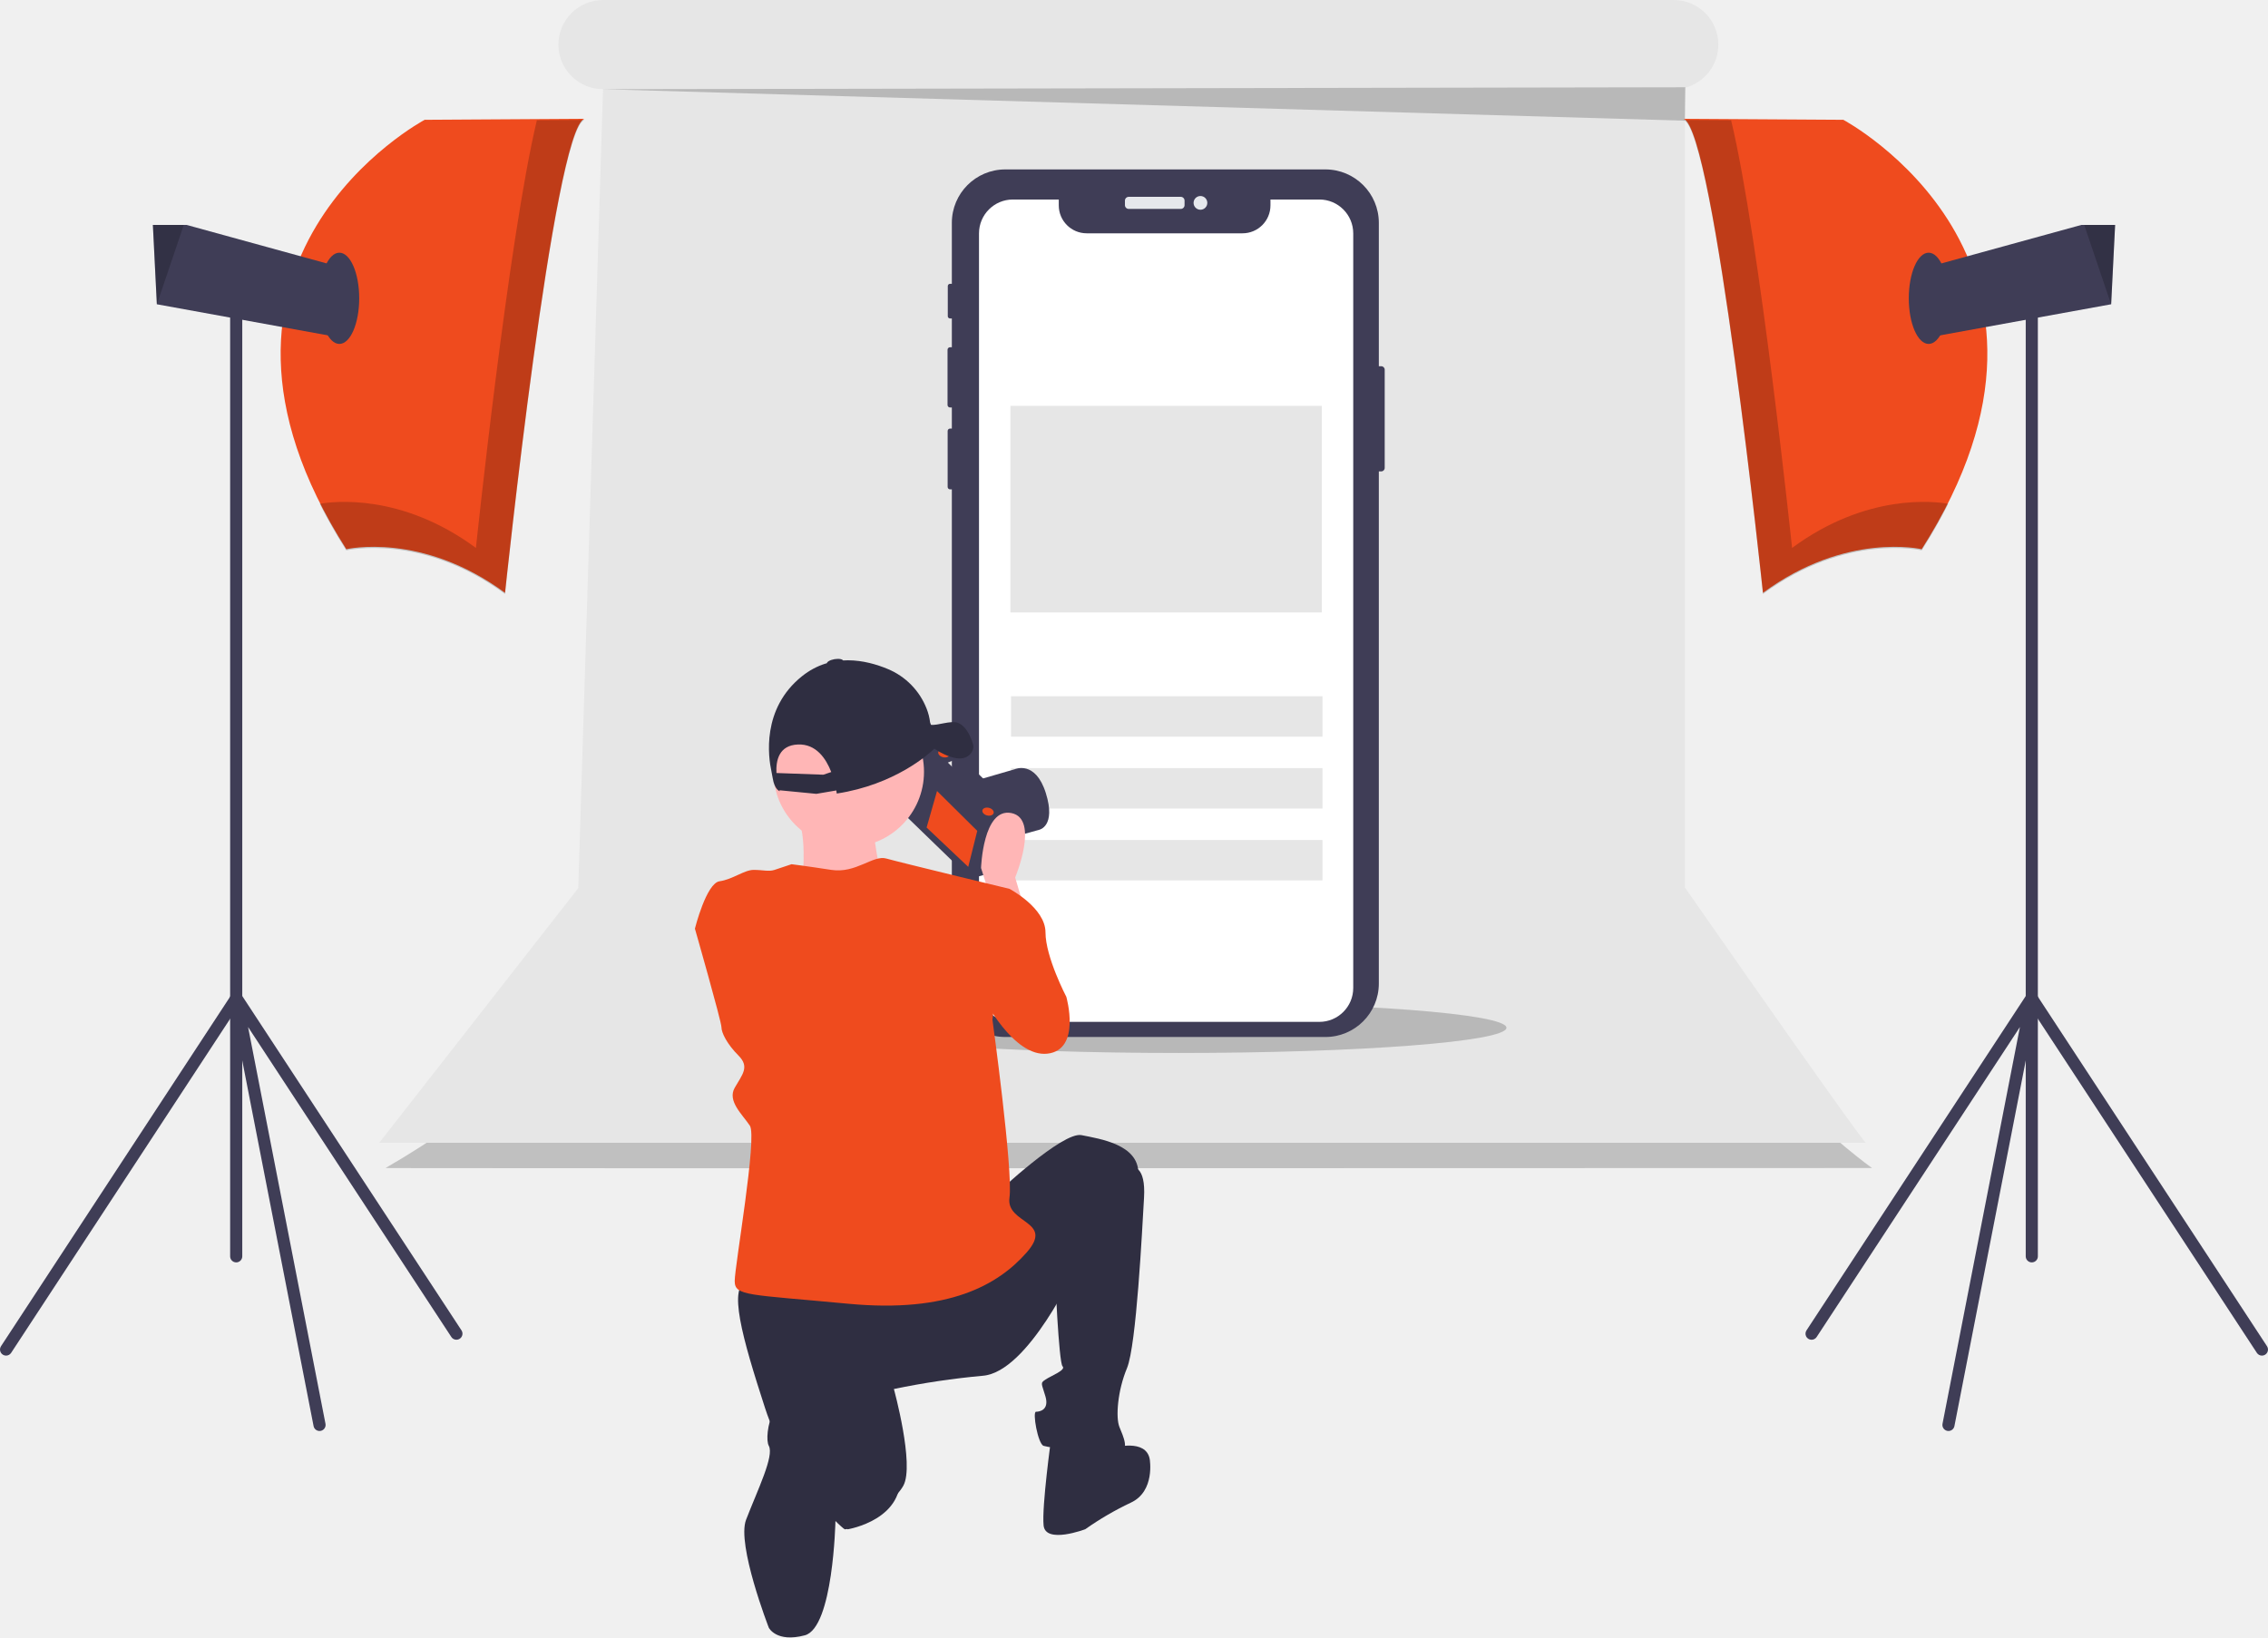
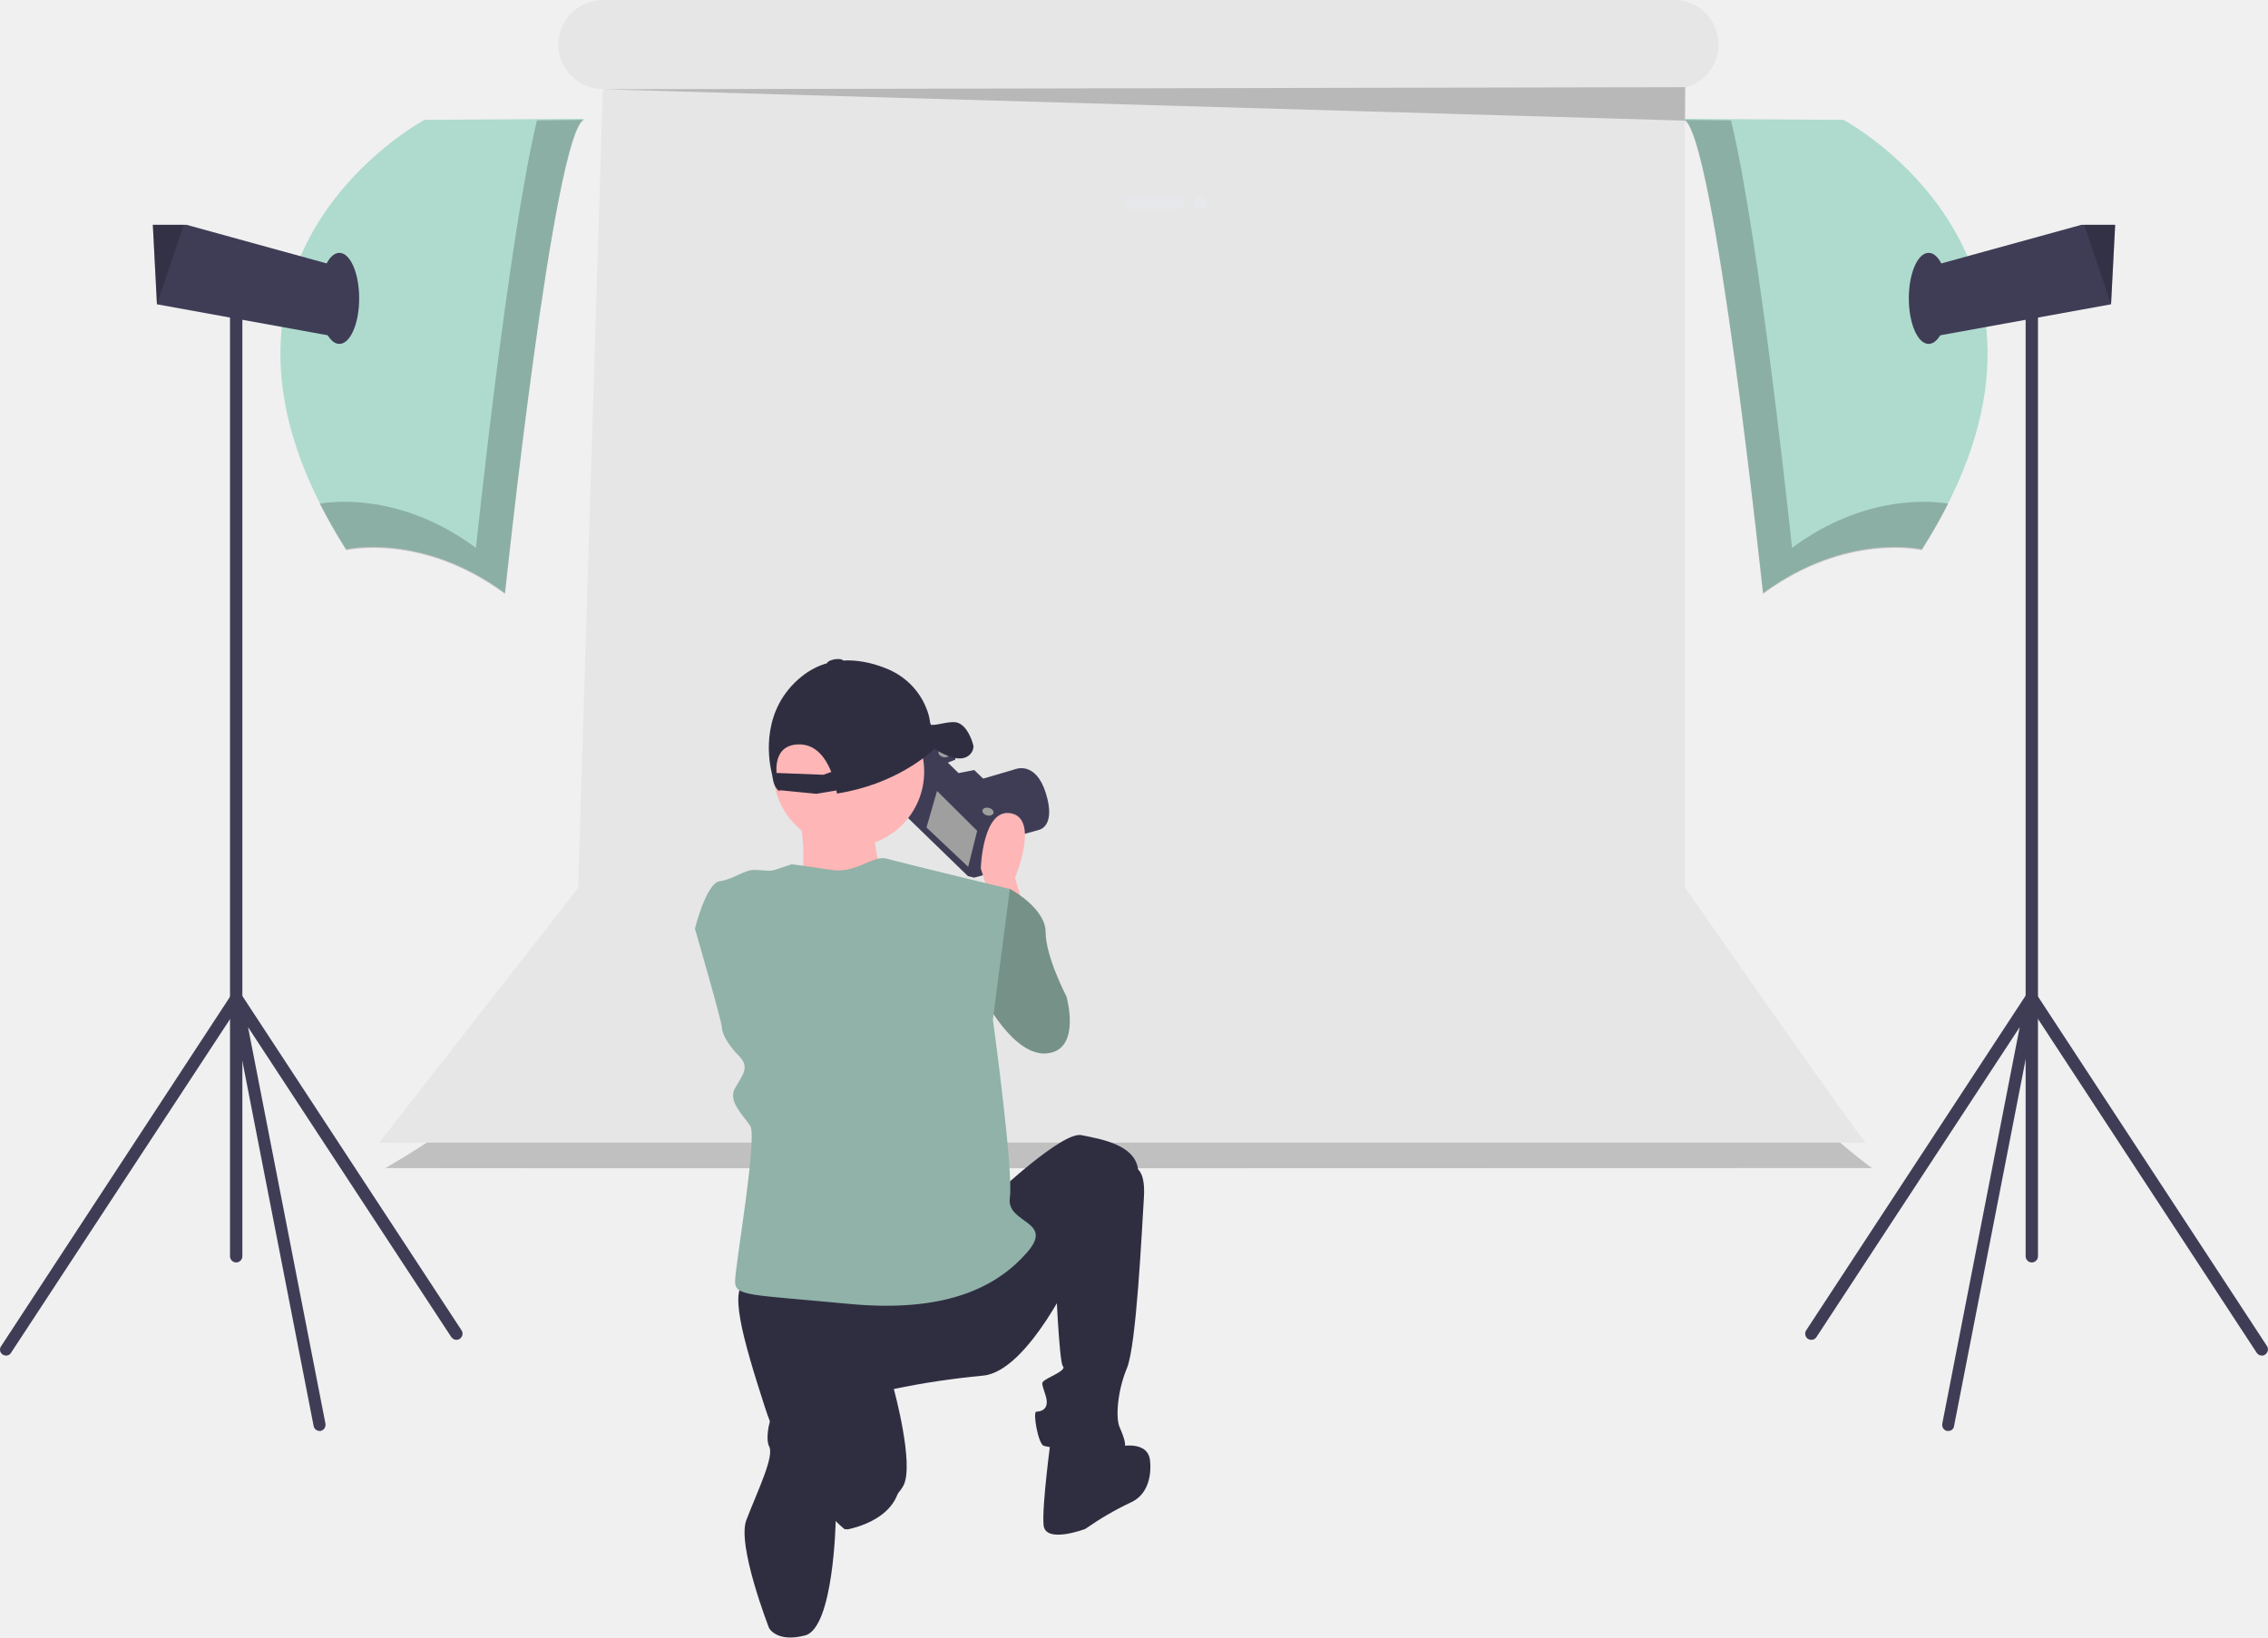
- <svg xmlns="http://www.w3.org/2000/svg" data-name="Layer 1" width="881.5" height="636.573" viewBox="0 0 881.5 636.573">
-   <path d="M386.169,503.174s1.85,36.996-77.075,82.625c0,0-.094.202,577.756,0,0,0-65.976-46.862-70.293-99.273" transform="translate(-159.2499 -131.7137)" opacity="0.2" />
-   <path d="M814.114,476.725V165.844a17.346,17.346,0,0,0,12.998-16.791v0a17.339,17.339,0,0,0-17.339-17.339H393.63a17.339,17.339,0,0,0-17.339,17.339v0a17.339,17.339,0,0,0,17.339,17.339h.004L384,477l-77.35,98.998s-.65.002,577.756,0C884.407,575.998,884,577,814.114,476.725Z" transform="translate(-159.2499 -131.7137)" fill="#e6e6e6" />
-   <ellipse cx="458.101" cy="399.557" rx="127.406" ry="9.8" opacity="0.2" />
-   <polygon points="234.38 34.679 654.864 46.925 655.046 33.925 234.38 34.679" opacity="0.2" />
-   <path d="M697.44,275.419V313.641a1.336,1.336,0,0,1-1.333,1.333h-.949V514.085A20.776,20.776,0,0,1,674.384,534.86H549.971A20.772,20.772,0,0,1,529.201,514.085V321.957h-.687a.941.941,0,0,1-.943-.937V299.267a.943.943,0,0,1,.943-.943h.687v-8.194h-.693a.987.987,0,0,1-.983-.989V267.685a.986.986,0,0,1,.983-.983h.693V255.517h-.704a.872.872,0,0,1-.873-.873V242.935a.877.877,0,0,1,.873-.879h.704V218.348a20.77,20.77,0,0,1,20.77-20.77H674.384a20.775,20.775,0,0,1,20.775,20.77v55.738h.949A1.336,1.336,0,0,1,697.44,275.419Z" transform="translate(-159.2499 -131.7137)" fill="#3f3d56" />
-   <rect x="437.226" y="76.518" width="23.175" height="4.706" rx="1.479" fill="#e6e8ec" />
-   <circle cx="466.574" cy="78.871" r="2.669" fill="#e6e8ec" />
-   <path d="M685.211,222.456V515.807a13.181,13.181,0,0,1-13.181,13.175H552.936a13.158,13.158,0,0,1-13.181-13.175v-293.351a13.18,13.18,0,0,1,13.181-13.181h17.825v2.287a10.853,10.853,0,0,0,10.853,10.853h60.569a10.853,10.853,0,0,0,10.853-10.853v-2.287H672.03A13.177,13.177,0,0,1,685.211,222.456Z" transform="translate(-159.2499 -131.7137)" fill="#fff" />
-   <rect x="392.954" y="270.684" width="121.044" height="15.712" fill="#e6e6e6" />
-   <rect x="392.954" y="298.617" width="121.044" height="15.712" fill="#e6e6e6" />
-   <rect x="392.954" y="326.551" width="121.044" height="15.712" fill="#e6e6e6" />
-   <rect x="392.711" y="157.788" width="121.044" height="80.308" fill="#e6e6e6" />
-   <path d="M386.384,177.901l-62.074.386S222.139,232.649,293.851,345.23c0,0,29.302-6.94,61.688,16.964C355.54,362.195,374.432,182.142,386.384,177.901Z" transform="translate(-159.2499 -131.7137)" fill="#ef4b1e" />
-   <path d="M367.919,178.464c-11.121,46.454-23.693,166.266-23.693,166.266-28.935-21.357-55.389-18.095-60.703-17.157a205.628,205.628,0,0,0,10.328,18.106s29.302-6.94,61.688,16.964c0,0,18.892-180.053,30.844-184.294Z" transform="translate(-159.2499 -131.7137)" opacity="0.2" />
-   <polygon points="134.216 104.405 128.818 130.623 60.984 118.293 60.961 118.285 59.419 87.441 72.528 87.441 134.216 104.405" fill="#3f3d56" />
-   <polygon points="71.433 87.441 60.984 118.293 60.961 118.285 59.419 87.441 71.433 87.441" opacity="0.2" />
-   <ellipse cx="131.903" cy="115.972" rx="7.711" ry="17.735" fill="#3f3d56" />
-   <path d="M251.055,622.486a2.357,2.357,0,0,1-2.357-2.357v-372.443a2.357,2.357,0,1,1,4.714,0v372.443A2.357,2.357,0,0,1,251.055,622.486Z" transform="translate(-159.2499 -131.7137)" fill="#3f3d56" />
-   <path d="M283.439,688.03a2.357,2.357,0,0,1-2.31-1.906L248.742,520.096a2.357,2.357,0,0,1,4.284-1.744L338.619,648.909a2.357,2.357,0,0,1-3.942,2.585l-79.009-120.515L285.755,685.222a2.357,2.357,0,0,1-1.862,2.765A2.39,2.39,0,0,1,283.439,688.03Z" transform="translate(-159.2499 -131.7137)" fill="#3f3d56" />
-   <path d="M161.605,658.727a2.357,2.357,0,0,1-1.969-3.649l89.448-136.485a2.357,2.357,0,0,1,3.942,2.583l-89.448,136.485A2.354,2.354,0,0,1,161.605,658.727Z" transform="translate(-159.2499 -131.7137)" fill="#3f3d56" />
-   <path d="M813.616,177.901l62.074.386S977.861,232.649,906.149,345.23c0,0-29.302-6.94-61.688,16.964C844.46,362.195,825.568,182.142,813.616,177.901Z" transform="translate(-159.2499 -131.7137)" fill="#ef4b1e" />
-   <path d="M832.081,178.464c11.121,46.454,23.693,166.266,23.693,166.266,28.935-21.357,55.389-18.095,60.703-17.157a205.628,205.628,0,0,1-10.328,18.106s-29.302-6.94-61.688,16.964c0,0-18.892-180.053-30.844-184.294Z" transform="translate(-159.2499 -131.7137)" opacity="0.2" />
-   <polygon points="747.284 104.405 752.682 130.623 820.516 118.293 820.539 118.285 822.081 87.441 808.973 87.441 747.284 104.405" fill="#3f3d56" />
-   <polygon points="810.067 87.441 820.516 118.293 820.539 118.285 822.081 87.441 810.067 87.441" opacity="0.2" />
-   <ellipse cx="749.598" cy="115.972" rx="7.711" ry="17.735" fill="#3f3d56" />
-   <path d="M948.945,622.486a2.357,2.357,0,0,1-2.357-2.357v-372.443a2.357,2.357,0,1,1,4.714,0v372.443A2.357,2.357,0,0,1,948.945,622.486Z" transform="translate(-159.2499 -131.7137)" fill="#3f3d56" />
-   <path d="M916.562,688.03a2.382,2.382,0,0,1-.454-.043,2.358,2.358,0,0,1-1.863-2.765l30.087-154.243-79.008,120.516a2.357,2.357,0,1,1-3.942-2.585l85.592-130.557a2.357,2.357,0,0,1,4.285,1.744l-32.386,166.028A2.358,2.358,0,0,1,916.562,688.03Z" transform="translate(-159.2499 -131.7137)" fill="#3f3d56" />
-   <path d="M1038.395,658.727a2.353,2.353,0,0,1-1.973-1.065l-89.448-136.485a2.357,2.357,0,0,1,3.942-2.583l89.448,136.485a2.357,2.357,0,0,1-1.969,3.649Z" transform="translate(-159.2499 -131.7137)" fill="#3f3d56" />
-   <path d="M546.277,459.002l16.887-4.702s6.615-1.32,2.573-14.239-12.058-9.303-12.058-9.303l-14.981,4.352-5.915,1.827,8.322,11.675.698,7.782Z" transform="translate(-159.2499 -131.7137)" fill="#3f3d56" />
-   <polygon points="354.396 293.155 349.098 314.319 376.245 340.629 378.579 341.214 384.805 339.465 390.104 318.302 384.737 312.658 390.223 311.221 378.516 299.856 372.407 301.138 367.507 296.273 370.814 294.951 371.126 293.706 367.12 290.553 354.396 293.155" fill="#3f3d56" />
-   <polygon points="379.831 323.006 376.324 337.011 360.144 321.715 364.196 307.515 379.831 323.006" fill="#ef4b1e" />
-   <polygon points="354.396 293.155 353.653 296.123 380.648 322.384 382.982 322.968 389.014 321.336 389.346 321.329 390.104 318.302 384.737 312.658 390.223 311.221 378.516 299.856 372.407 301.138 367.507 296.273 370.814 294.951 371.126 293.706 367.12 290.553 354.396 293.155" fill="none" stroke="#3f3d56" stroke-miterlimit="10" />
-   <ellipse cx="526.116" cy="424.601" rx="1.524" ry="2.246" transform="translate(-172.8035 700.123) rotate(-75.94348)" fill="#ef4b1e" />
-   <ellipse cx="543.266" cy="447.251" rx="1.524" ry="2.246" transform="translate(-181.7906 733.9081) rotate(-75.94348)" fill="#ef4b1e" />
-   <path d="M557.497,485.366l-3.683-12.521s9.575-22.833-1.473-25.042-11.785,21.36-11.785,21.36l4.419,13.994Z" transform="translate(-159.2499 -131.7137)" fill="#ffb6b6" />
-   <circle cx="329.873" cy="300.049" r="29.257" fill="#ffb6b6" />
-   <path d="M498.588,452.415s1.721,21.513,6.024,23.234S458.144,489.417,458.144,489.417l12.908-14.629s2.582-22.373-3.442-27.536Z" transform="translate(-159.2499 -131.7137)" fill="#ffb6b6" />
-   <path d="M539.82,478.737l11.785-1.473s13.994,7.365,13.994,16.94,8.102,25.042,8.102,25.042,5.892,20.623-7.365,22.096-25.042-22.096-25.042-22.096Z" transform="translate(-159.2499 -131.7137)" fill="#ef4b1e" />
-   <path d="M546.449,595.847s25.779-24.306,33.144-22.833,22.096,3.683,22.096,14.731-24.306,36.827-24.306,36.827-18.414,40.51-36.091,41.983a305.05,305.05,0,0,0-34.617,5.156s8.102,29.462,3.683,37.564-21.36,17.677-22.833,16.94-22.096-19.887-30.935-47.139-14.731-47.875-6.629-49.348S546.449,595.847,546.449,595.847Z" transform="translate(-159.2499 -131.7137)" fill="#2f2e41" />
-   <path d="M599.48,585.536s5.156-.737,4.419,11.785-2.946,57.45-6.629,66.289-4.419,19.15-2.946,22.833,4.419,9.575-.737,10.312-26.515-2.21-28.725-2.946-4.419-13.258-2.946-13.258,5.156-.737,3.683-5.892-2.21-5.156,0-6.629,8.102-3.683,6.629-5.156-2.946-36.091-2.946-36.091Z" transform="translate(-159.2499 -131.7137)" fill="#2f2e41" />
-   <path d="M592.115,694.544s12.521-3.683,13.994,4.419c0,0,2.21,12.521-7.365,16.94a118.329,118.329,0,0,0-17.677,10.312s-15.467,5.892-16.204-1.473S567.809,690.861,567.809,690.861Z" transform="translate(-159.2499 -131.7137)" fill="#2f2e41" />
-   <path d="M508.885,703.382l-23.569-19.15s4.419,23.569-1.473,27.989l-2.692,7.869,7.537,6.165S511.832,722.532,508.885,703.382Z" transform="translate(-159.2499 -131.7137)" fill="#2f2e41" />
-   <path d="M475.741,670.974s15.467,4.419,13.258,19.887-5.043,32.272-5.043,32.272-.85,41.383-11.898,44.329-13.994-2.946-13.994-2.946-12.559-32.338-8.838-41.983c4.503-11.675,10.992-24.784,8.838-28.725C455.945,689.929,459.537,668.765,475.741,670.974Z" transform="translate(-159.2499 -131.7137)" fill="#2f2e41" />
-   <path d="M466.903,467.689s5.892.737,15.467,2.21,16.204-5.892,21.36-4.419S551.605,477.264,551.605,477.264l-6.629,50.821s8.102,58.923,6.629,69.235,17.677,8.838,6.629,21.36-30.198,23.569-69.235,19.887-44.192-2.946-44.192-8.838,8.838-55.977,5.892-60.396-8.838-9.575-5.892-14.731,5.892-8.102,1.473-12.521-6.629-8.838-6.629-11.048-10.312-38.3-10.312-38.3,4.419-17.677,9.575-18.414,9.575-4.419,13.258-4.419,5.892.737,8.102,0Z" transform="translate(-159.2499 -131.7137)" fill="#ef4b1e" />
-   <path d="M537.534,421.501c-.379-1.702-2.234-7.394-6.005-8.783-2.759-1.016-7.893,1.131-10.45.775l-.33-.937a21.251,21.251,0,0,0-1.367-5.376A27.513,27.513,0,0,0,504.287,391.793c-8.422-3.521-21.743-6.432-33.3,2.793-15.875,12.671-13.077,31.632-11.924,36.893q.289,1.316.495,2.649c.711,4.634,2.762,5.187,2.762,5.187s-.044-.134-.116-.377l14.339,1.396,7.752-1.323c.13.758.18,1.206.18,1.206,22.621-3.458,35.786-15.373,37.923-17.439,1.879,1.246,5.379,3.28,8.774,3.727C536.141,427.158,537.913,423.203,537.534,421.501ZM479.247,432.892l-18.216-.663c-.258-4.972,1.026-10.787,8.348-11.083,7.06-.286,10.913,5.454,12.955,10.709Z" transform="translate(-159.2499 -131.7137)" fill="#2f2e41" />
-   <ellipse cx="483.802" cy="389.174" rx="3.223" ry="1.219" transform="translate(-217.8267 -44.77484) rotate(-9.68516)" fill="#2f2e41" />
+ <svg xmlns="http://www.w3.org/2000/svg" version="1.1" id="Layer_1" x="0px" y="0px" viewBox="0 0 881.5 636.6" style="enable-background:new 0 0 881.5 636.6;" xml:space="preserve">
+   <style type="text/css">
+ 	.st0{opacity:0.2;enable-background:new    ;}
+ 	.st1{fill:#E6E6E6;}
+ 	.st2{fill:#E6E8EC;}
+ 	.st3{fill:#AEDBCE;}
+ 	.st4{fill:#3F3D56;}
+ 	.st5{fill:#A09F9F;}
+ 	.st6{fill:none;stroke:#3F3D56;stroke-miterlimit:10;}
+ 	.st7{fill:#FFB6B6;}
+ 	.st8{fill:#769188;}
+ 	.st9{fill:#2F2E41;}
+ 	.st10{fill:#90B2A8;}
+ </style>
+   <path class="st0" d="M226.9,371.5c0,0,1.8,37-77.1,82.6c0,0-0.1,0.2,577.8,0c0,0-66-46.9-70.3-99.3" />
+   <path class="st1" d="M654.9,345V34.1c7.7-2,13-8.9,13-16.8l0,0c0-9.6-7.8-17.3-17.3-17.3l0,0H234.4C224.8,0,217,7.8,217,17.3  c0,0,0,0,0,0l0,0c0,9.6,7.8,17.3,17.3,17.3l0,0h0l-9.6,310.6l-77.3,99c0,0-0.7,0,577.8,0C725.2,444.3,724.8,445.3,654.9,345z" />
+   <polygon class="st0" points="234.4,34.7 654.9,46.9 655,33.9 " />
+   <path class="st2" d="M438.7,76.5h20.2c0.8,0,1.5,0.7,1.5,1.5v1.7c0,0.8-0.7,1.5-1.5,1.5h-20.2c-0.8,0-1.5-0.7-1.5-1.5V78  C437.2,77.2,437.9,76.5,438.7,76.5z" />
+   <circle class="st2" cx="466.6" cy="78.9" r="2.7" />
+   <rect x="393" y="270.7" class="st1" width="121" height="15.7" />
+   <rect x="393" y="298.6" class="st1" width="121" height="15.7" />
+   <rect x="393" y="326.6" class="st1" width="121" height="15.7" />
+   <rect x="392.7" y="157.8" class="st1" width="121" height="80.3" />
+   <path class="st3" d="M227.1,46.2l-62.1,0.4c0,0-102.2,54.4-30.5,166.9c0,0,29.3-6.9,61.7,17C196.3,230.5,215.2,50.4,227.1,46.2z" />
+   <path class="st0" d="M208.7,46.8C197.5,93.2,185,213,185,213c-28.9-21.4-55.4-18.1-60.7-17.2c3.1,6.2,6.6,12.2,10.3,18.1  c0,0,29.3-6.9,61.7,17c0,0,18.9-180.1,30.8-184.3L208.7,46.8z" />
+   <polygon class="st4" points="134.2,104.4 128.8,130.6 61,118.3 61,118.3 59.4,87.4 72.5,87.4 " />
+   <polygon class="st0" points="71.4,87.4 61,118.3 61,118.3 59.4,87.4 " />
+   <ellipse class="st4" cx="131.9" cy="116" rx="7.7" ry="17.7" />
+   <path class="st4" d="M91.8,490.8c-1.3,0-2.4-1.1-2.4-2.4c0,0,0,0,0,0V116c0-1.3,1.1-2.4,2.4-2.4c1.3,0,2.4,1.1,2.4,2.4c0,0,0,0,0,0  v372.4C94.2,489.7,93.1,490.8,91.8,490.8C91.8,490.8,91.8,490.8,91.8,490.8z" />
+   <path class="st4" d="M124.2,556.3c-1.1,0-2.1-0.8-2.3-1.9l-32.4-166c-0.2-1.3,0.6-2.5,1.9-2.8c0.9-0.2,1.9,0.2,2.4,1l85.6,130.6  c0.7,1.1,0.4,2.5-0.7,3.3c-1.1,0.7-2.5,0.4-3.3-0.7l0,0l-79-120.5l30.1,154.2c0.2,1.3-0.6,2.5-1.9,2.8c0,0,0,0,0,0  C124.5,556.3,124.3,556.3,124.2,556.3z" />
+   <path class="st4" d="M2.4,527C1.1,527,0,526,0,524.7c0-0.5,0.1-0.9,0.4-1.3l89.4-136.5c0.7-1.1,2.2-1.4,3.3-0.7  c1.1,0.7,1.4,2.2,0.7,3.3L4.3,525.9C3.9,526.6,3.2,527,2.4,527z" />
+   <path class="st3" d="M654.4,46.2l62.1,0.4c0,0,102.2,54.4,30.5,166.9c0,0-29.3-6.9-61.7,17C685.2,230.5,666.3,50.4,654.4,46.2z" />
+   <path class="st0" d="M672.8,46.8C684,93.2,696.5,213,696.5,213c28.9-21.4,55.4-18.1,60.7-17.2c-3.1,6.2-6.6,12.2-10.3,18.1  c0,0-29.3-6.9-61.7,17c0,0-18.9-180.1-30.8-184.3L672.8,46.8z" />
+   <polygon class="st4" points="747.3,104.4 752.7,130.6 820.5,118.3 820.5,118.3 822.1,87.4 809,87.4 " />
+   <polygon class="st0" points="810.1,87.4 820.5,118.3 820.5,118.3 822.1,87.4 " />
+   <ellipse class="st4" cx="749.6" cy="116" rx="7.7" ry="17.7" />
+   <path class="st4" d="M789.7,490.8c-1.3,0-2.4-1.1-2.4-2.4c0,0,0,0,0,0V116c0-1.3,1.1-2.4,2.4-2.4c1.3,0,2.4,1.1,2.4,2.4v372.4  C792.1,489.7,791,490.8,789.7,490.8C789.7,490.8,789.7,490.8,789.7,490.8z" />
+   <path class="st4" d="M757.3,556.3c-0.2,0-0.3,0-0.5,0c-1.3-0.2-2.1-1.5-1.9-2.8l30.1-154.2l-79,120.5c-0.7,1.1-2.2,1.4-3.3,0.7  c-1.1-0.7-1.4-2.2-0.7-3.3l0,0l85.6-130.6c0.7-1.1,2.2-1.4,3.3-0.7c0.8,0.5,1.2,1.5,1,2.4l-32.4,166  C759.4,555.5,758.4,556.3,757.3,556.3z" />
+   <path class="st4" d="M879.1,527c-0.8,0-1.5-0.4-2-1.1l-89.4-136.5c-0.7-1.1-0.4-2.5,0.7-3.3c1.1-0.7,2.5-0.4,3.3,0.7l0,0l89.4,136.5  c0.7,1.1,0.4,2.5-0.7,3.3C880.1,526.9,879.6,527,879.1,527z" />
+   <path class="st4" d="M387,327.3l16.9-4.7c0,0,6.6-1.3,2.6-14.2s-12.1-9.3-12.1-9.3l-15,4.4l-5.9,1.8l8.3,11.7l0.7,7.8L387,327.3z" />
+   <polygon class="st4" points="354.4,293.2 349.1,314.3 376.2,340.6 378.6,341.2 384.8,339.5 390.1,318.3 384.7,312.7 390.2,311.2   378.5,299.9 372.4,301.1 367.5,296.3 370.8,295 371.1,293.7 367.1,290.6 " />
+   <polygon class="st5" points="379.8,323 376.3,337 360.1,321.7 364.2,307.5 " />
+   <polygon class="st6" points="354.4,293.2 353.7,296.1 380.6,322.4 383,323 389,321.3 389.3,321.3 390.1,318.3 384.7,312.7   390.2,311.2 378.5,299.9 372.4,301.1 367.5,296.3 370.8,295 371.1,293.7 367.1,290.6 " />
+   <ellipse transform="matrix(0.2429 -0.9701 0.9701 0.2429 -6.3552 577.6321)" class="st5" cx="366.9" cy="292.9" rx="1.5" ry="2.2" />
+   <ellipse transform="matrix(0.2429 -0.9701 0.9701 0.2429 -15.3424 611.4172)" class="st5" cx="384" cy="315.5" rx="1.5" ry="2.2" />
+   <path class="st7" d="M398.2,353.7l-3.7-12.5c0,0,9.6-22.8-1.5-25s-11.8,21.4-11.8,21.4l4.4,14L398.2,353.7z" />
+   <circle class="st7" cx="329.9" cy="300" r="29.3" />
+   <path class="st7" d="M339.3,320.7c0,0,1.7,21.5,6,23.2s-46.5,13.8-46.5,13.8l12.9-14.6c0,0,2.6-22.4-3.4-27.5L339.3,320.7z" />
+   <path class="st8" d="M380.6,347l11.8-1.5c0,0,14,7.4,14,16.9s8.1,25,8.1,25s5.9,20.6-7.4,22.1s-25-22.1-25-22.1L380.6,347z" />
+   <path class="st9" d="M387.2,464.1c0,0,25.8-24.3,33.1-22.8s22.1,3.7,22.1,14.7s-24.3,36.8-24.3,36.8s-18.4,40.5-36.1,42  c-11.6,1.1-23.2,2.8-34.6,5.2c0,0,8.1,29.5,3.7,37.6s-21.4,17.7-22.8,16.9s-22.1-19.9-30.9-47.1s-14.7-47.9-6.6-49.3  S387.2,464.1,387.2,464.1z" />
+   <path class="st9" d="M440.2,453.8c0,0,5.2-0.7,4.4,11.8s-2.9,57.5-6.6,66.3s-4.4,19.2-2.9,22.8s4.4,9.6-0.7,10.3s-26.5-2.2-28.7-2.9  s-4.4-13.3-2.9-13.3s5.2-0.7,3.7-5.9s-2.2-5.2,0-6.6s8.1-3.7,6.6-5.2s-2.9-36.1-2.9-36.1L440.2,453.8z" />
+   <path class="st9" d="M432.9,562.8c0,0,12.5-3.7,14,4.4c0,0,2.2,12.5-7.4,16.9c-6.2,2.9-12.1,6.4-17.7,10.3c0,0-15.5,5.9-16.2-1.5  s2.9-33.9,2.9-33.9L432.9,562.8z" />
+   <path class="st9" d="M349.6,571.7l-23.6-19.2c0,0,4.4,23.6-1.5,28l-2.7,7.9l7.5,6.2C329.4,594.5,352.6,590.8,349.6,571.7z" />
+   <path class="st9" d="M316.5,539.3c0,0,15.5,4.4,13.3,19.9s-5,32.3-5,32.3s-0.8,41.4-11.9,44.3s-14-2.9-14-2.9s-12.6-32.3-8.8-42  c4.5-11.7,11-24.8,8.8-28.7C296.7,558.2,300.3,537.1,316.5,539.3z" />
+   <path class="st10" d="M307.7,336c0,0,5.9,0.7,15.5,2.2s16.2-5.9,21.4-4.4s47.9,11.8,47.9,11.8l-6.6,50.8c0,0,8.1,58.9,6.6,69.2  s17.7,8.8,6.6,21.4s-30.2,23.6-69.2,19.9s-44.2-2.9-44.2-8.8s8.8-56,5.9-60.4s-8.8-9.6-5.9-14.7s5.9-8.1,1.5-12.5s-6.6-8.8-6.6-11  S270.1,361,270.1,361s4.4-17.7,9.6-18.4s9.6-4.4,13.3-4.4s5.9,0.7,8.1,0L307.7,336z" />
+   <path class="st9" d="M378.3,289.8c-0.4-1.7-2.2-7.4-6-8.8c-2.8-1-7.9,1.1-10.5,0.8l-0.3-0.9c-0.2-1.8-0.7-3.7-1.4-5.4  c-2.7-7-8.2-12.5-15.1-15.4c-8.4-3.5-21.7-6.4-33.3,2.8c-15.9,12.7-13.1,31.6-11.9,36.9c0.2,0.9,0.4,1.8,0.5,2.6  c0.7,4.6,2.8,5.2,2.8,5.2s0-0.1-0.1-0.4l14.3,1.4l7.8-1.3c0.1,0.8,0.2,1.2,0.2,1.2c22.6-3.5,35.8-15.4,37.9-17.4  c1.9,1.2,5.4,3.3,8.8,3.7C376.9,295.4,378.7,291.5,378.3,289.8z M320,301.2l-18.2-0.7c-0.3-5,1-10.8,8.3-11.1  c7.1-0.3,10.9,5.5,13,10.7L320,301.2z" />
+   <ellipse transform="matrix(0.9857 -0.1682 0.1682 0.9857 -38.6878 58.2703)" class="st9" cx="324.6" cy="257.5" rx="3.2" ry="1.2" />
</svg>
